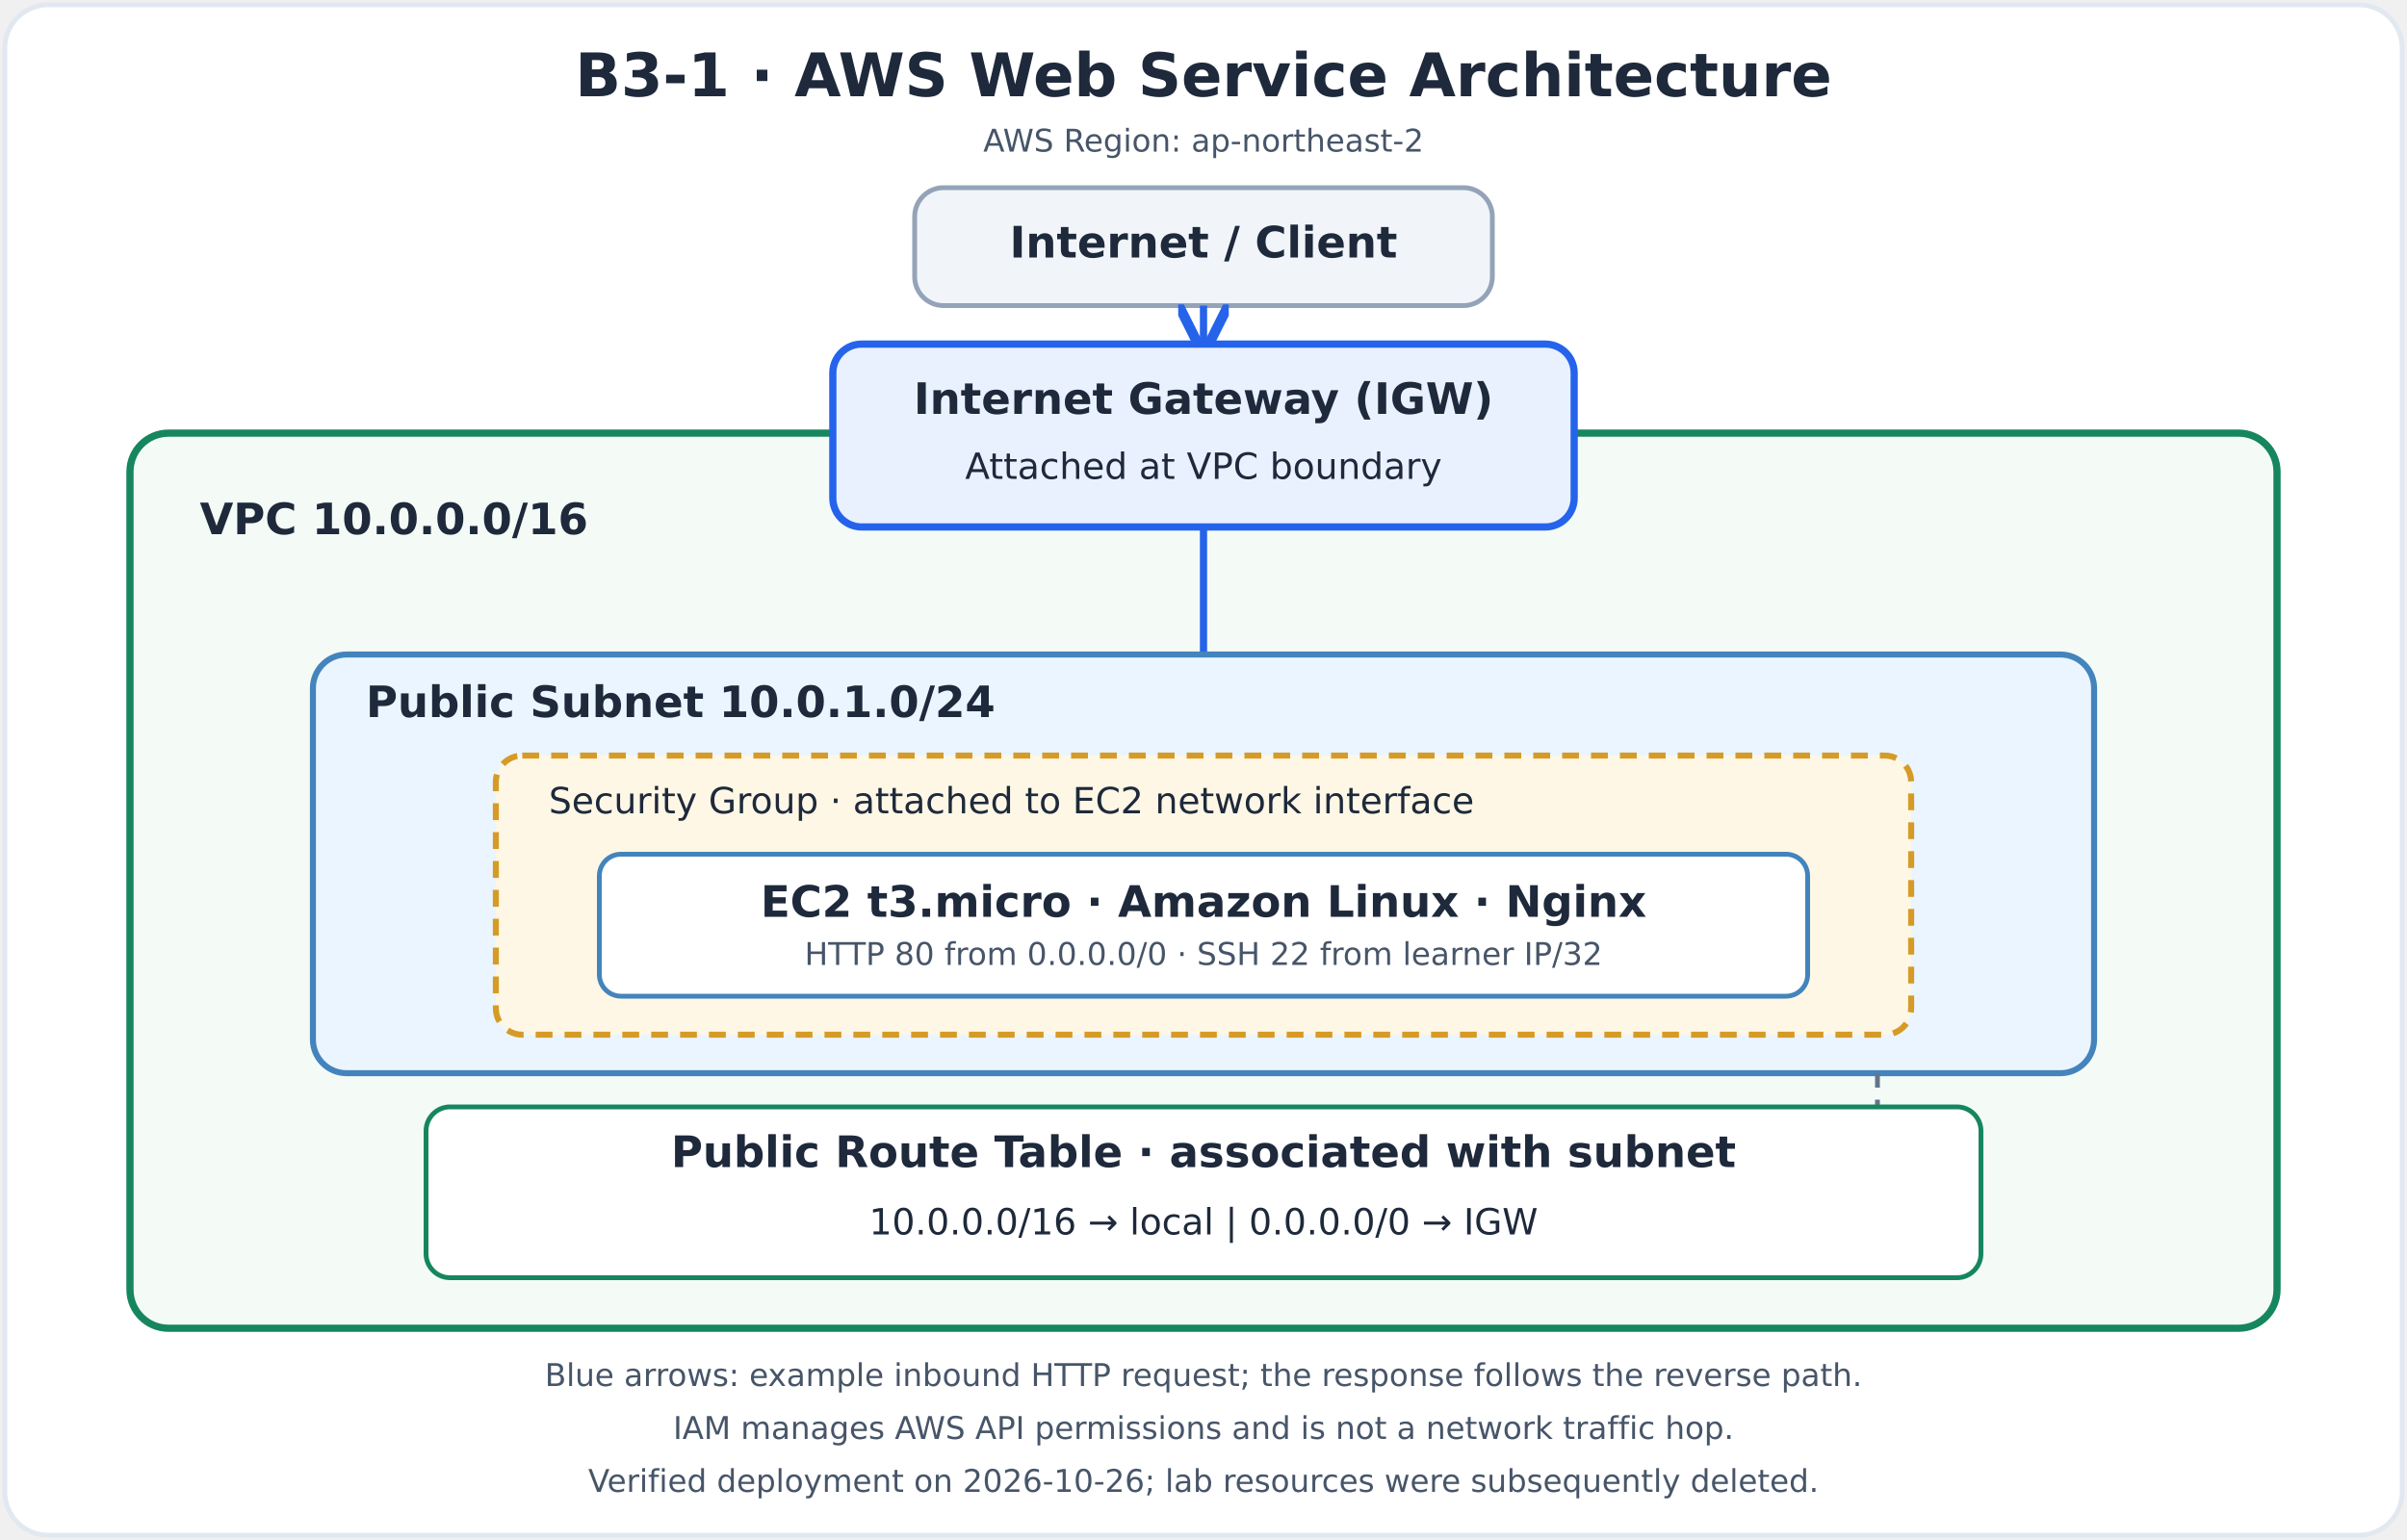
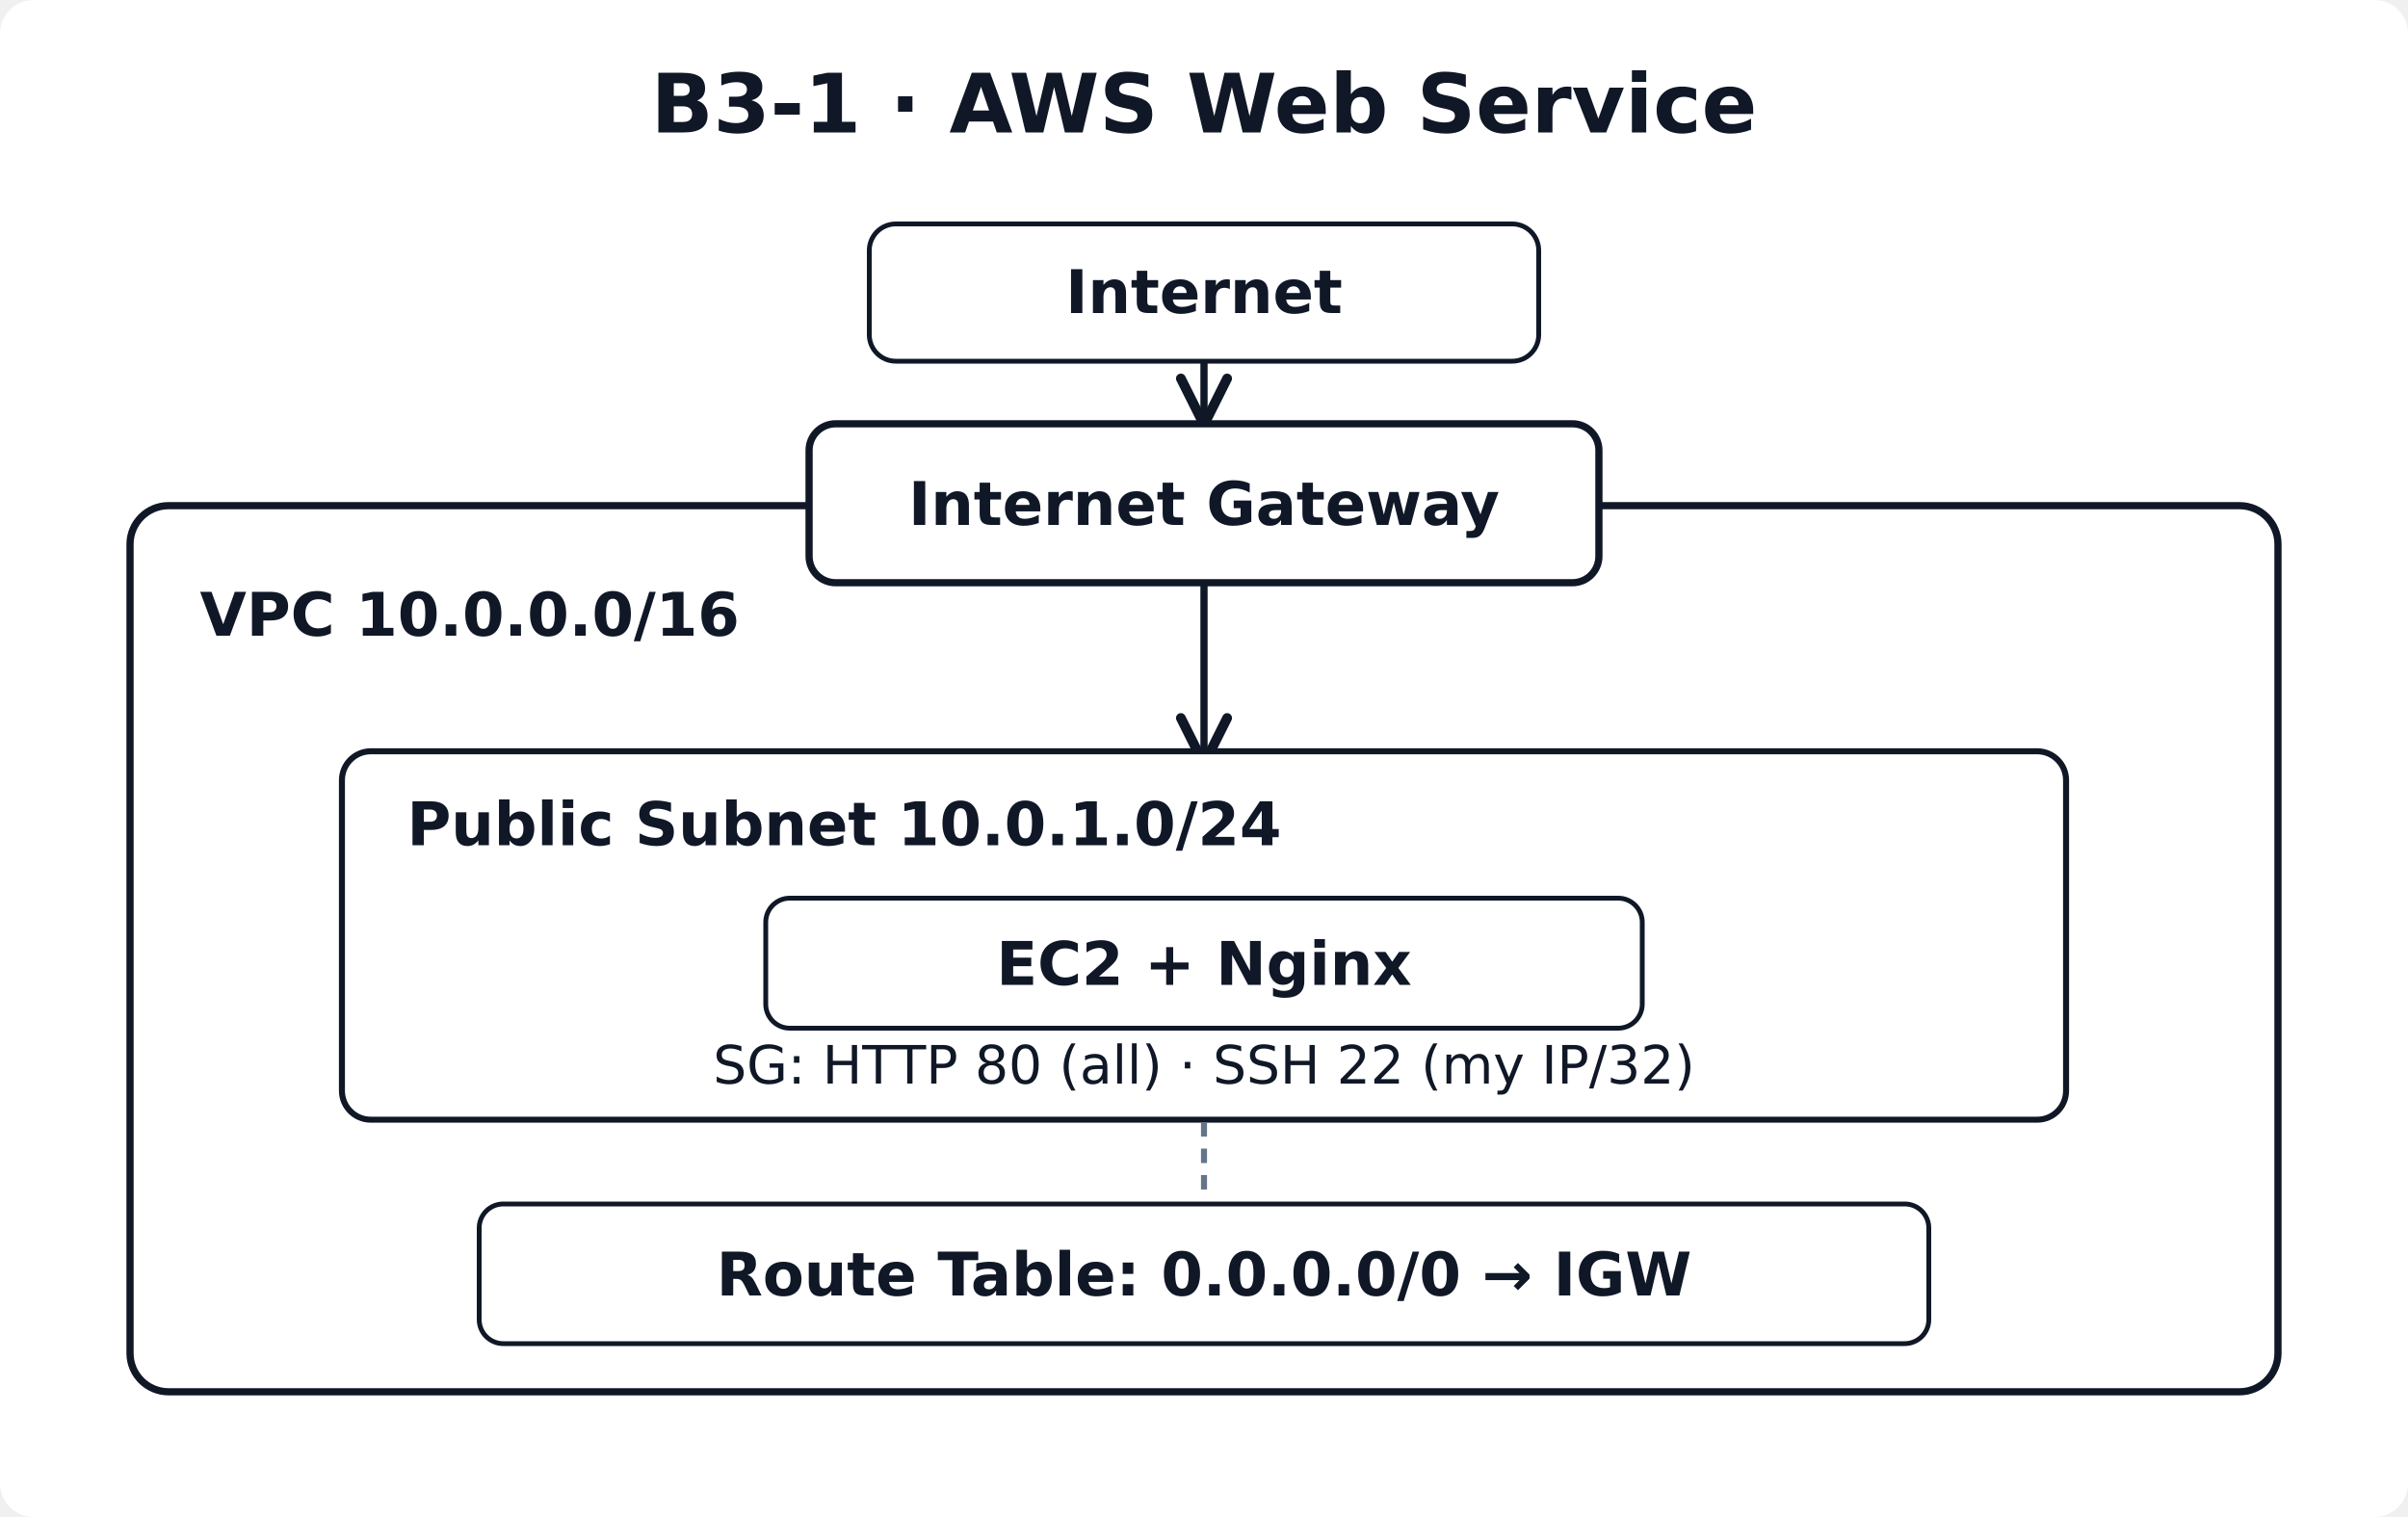
- <svg xmlns="http://www.w3.org/2000/svg" width="1000" height="640" viewBox="0 0 1000 640" role="img" aria-label="B3-1 AWS architecture. Internet Gateway attached at VPC boundary. Public subnet with EC2 and security group. Separate subnet-associated route table.">
+ <svg xmlns="http://www.w3.org/2000/svg" width="1000" height="630" viewBox="0 0 1000 630" role="img" aria-label="AWS B3-1: Internet connects to Internet Gateway attached at the VPC boundary. Public Subnet contains EC2 running Nginx, with security group rules. The subnet uses a route table pointing to IGW.">
  <defs>
-     <marker id="arrow" markerWidth="7" markerHeight="7" refX="5.5" refY="3.5" orient="auto-start-reverse">
-       <path d="M0 0 L7 3.5 L0 7" fill="none" stroke="#2563eb" stroke-width="1.4" />
+     <marker id="arrow" viewBox="0 0 10 10" refX="8" refY="5" markerWidth="8" markerHeight="8" orient="auto-start-reverse">
+       <path d="M1 1 L9 5 L1 9" fill="none" stroke="#101827" stroke-width="1.7" stroke-linecap="round" stroke-linejoin="round" />
    </marker>
  </defs>
  <style>
-     text { font-family: "DejaVu Sans", Arial, sans-serif; fill: #1e293b; }
-     .title { font-size: 25px; font-weight: 700; }
-     .section { font-size: 18px; font-weight: 700; }
-     .main { font-size: 18px; font-weight: 600; }
-     .detail { font-size: 15px; }
-     .subtle { font-size: 13px; fill: #475569; }
-     .flow { fill: none; stroke: #2563eb; stroke-width: 3; marker-end: url(#arrow); }
-     .association { fill: none; stroke: #64748b; stroke-width: 2; stroke-dasharray: 6 5; }
+     text { font-family: 'DejaVu Sans', Arial, sans-serif; fill: #101827; }
+     .title { font-size: 34px; font-weight: 700; }
+     .label { font-size: 25px; font-weight: 700; }
+     .small { font-size: 22px; font-weight: 500; }
+     .path { fill: none; stroke: #101827; stroke-width: 3; marker-end: url(#arrow); }
  </style>
-   <rect x="2" y="2" width="996" height="636" rx="18" fill="#ffffff" stroke="#e2e8f0" stroke-width="2" />
-   <text x="500" y="40" class="title" text-anchor="middle">B3-1 · AWS Web Service Architecture</text>
-   <text x="500" y="63" class="subtle" text-anchor="middle">AWS Region: ap-northeast-2</text>
-   <rect x="380" y="78" width="240" height="49" rx="12" fill="#f1f5f9" stroke="#94a3b8" stroke-width="2" />
-   <text x="500" y="107" class="main" text-anchor="middle">Internet / Client</text>
-   <rect x="54" y="180" width="892" height="372" rx="16" fill="#f4fbf7" stroke="#16865e" stroke-width="3" />
-   <text x="83" y="222" class="section">VPC 10.0.0.0/16</text>
-   <path d="M500 127 V143" class="flow" />
-   <rect x="346" y="143" width="308" height="76" rx="12" fill="#e9f1ff" stroke="#2563eb" stroke-width="3" />
-   <text x="500" y="172" class="main" text-anchor="middle">Internet Gateway (IGW)</text>
-   <text x="500" y="199" class="detail" text-anchor="middle">Attached at VPC boundary</text>
-   <path d="M500 219 V310" class="flow" />
-   <rect x="130" y="272" width="740" height="174" rx="14" fill="#eaf5ff" stroke="#4384bc" stroke-width="2.5" />
-   <text x="152" y="298" class="section">Public Subnet 10.0.1.0/24</text>
-   <rect x="206" y="314" width="588" height="116" rx="11" fill="#fff7e5" stroke="#d69b26" stroke-width="2.5" stroke-dasharray="7 5" />
-   <text x="228" y="338" class="detail">Security Group · attached to EC2 network interface</text>
-   <rect x="249" y="355" width="502" height="59" rx="9" fill="#ffffff" stroke="#4384bc" stroke-width="2" />
-   <text x="500" y="381" class="main" text-anchor="middle">EC2 t3.micro · Amazon Linux · Nginx</text>
-   <text x="500" y="401" class="subtle" text-anchor="middle">HTTP 80 from 0.0.0.0/0 · SSH 22 from learner IP/32</text>
-   <path d="M780 446 V461" class="association" />
-   <rect x="177" y="460" width="646" height="71" rx="10" fill="#ffffff" stroke="#16865e" stroke-width="2" />
-   <text x="500" y="485" class="main" text-anchor="middle">Public Route Table · associated with subnet</text>
-   <text x="500" y="513" class="detail" text-anchor="middle">10.0.0.0/16 → local    |    0.0.0.0/0 → IGW</text>
-   <text x="500" y="576" class="subtle" text-anchor="middle">Blue arrows: example inbound HTTP request; the response follows the reverse path.</text>
-   <text x="500" y="598" class="subtle" text-anchor="middle">IAM manages AWS API permissions and is not a network traffic hop.</text>
-   <text x="500" y="620" class="subtle" text-anchor="middle">Verified deployment on 2026-10-26; lab resources were subsequently deleted.</text>
+   <rect width="1000" height="630" rx="14" fill="#ffffff" />
+   <text class="title" x="500" y="55" text-anchor="middle">B3-1  ·  AWS Web Service</text>
+   <rect x="54" y="210" width="892" height="368" rx="16" fill="#ffffff" stroke="#101827" stroke-width="3" />
+   <text class="label" x="83" y="264">VPC  10.0.0.0/16</text>
+   <rect x="361" y="93" width="278" height="57" rx="11" fill="#ffffff" stroke="#101827" stroke-width="2" />
+   <text class="label" x="500" y="130" text-anchor="middle">Internet</text>
+   <path class="path" d="M500 150 V174" />
+   <path class="path" d="M500 242 V315" />
+   <rect x="336" y="176" width="328" height="66" rx="11" fill="#ffffff" stroke="#101827" stroke-width="3" />
+   <text class="label" x="500" y="218" text-anchor="middle">Internet Gateway</text>
+   <rect x="142" y="312" width="716" height="153" rx="12" fill="#ffffff" stroke="#101827" stroke-width="2.5" />
+   <text class="label" x="169" y="351">Public Subnet  10.0.1.0/24</text>
+   <rect x="318" y="373" width="364" height="54" rx="10" fill="#ffffff" stroke="#101827" stroke-width="2" />
+   <text class="label" x="500" y="409" text-anchor="middle">EC2 + Nginx</text>
+   <text class="small" x="500" y="450" text-anchor="middle">SG: HTTP 80 (all)  ·  SSH 22 (my IP/32)</text>
+   <path d="M500 466 V498" stroke="#64748b" stroke-width="2.5" stroke-dasharray="6 5" />
+   <rect x="199" y="500" width="602" height="58" rx="10" fill="#ffffff" stroke="#101827" stroke-width="2" />
+   <text class="label" x="500" y="538" text-anchor="middle">Route Table: 0.0.0.0/0 → IGW</text>
</svg>
